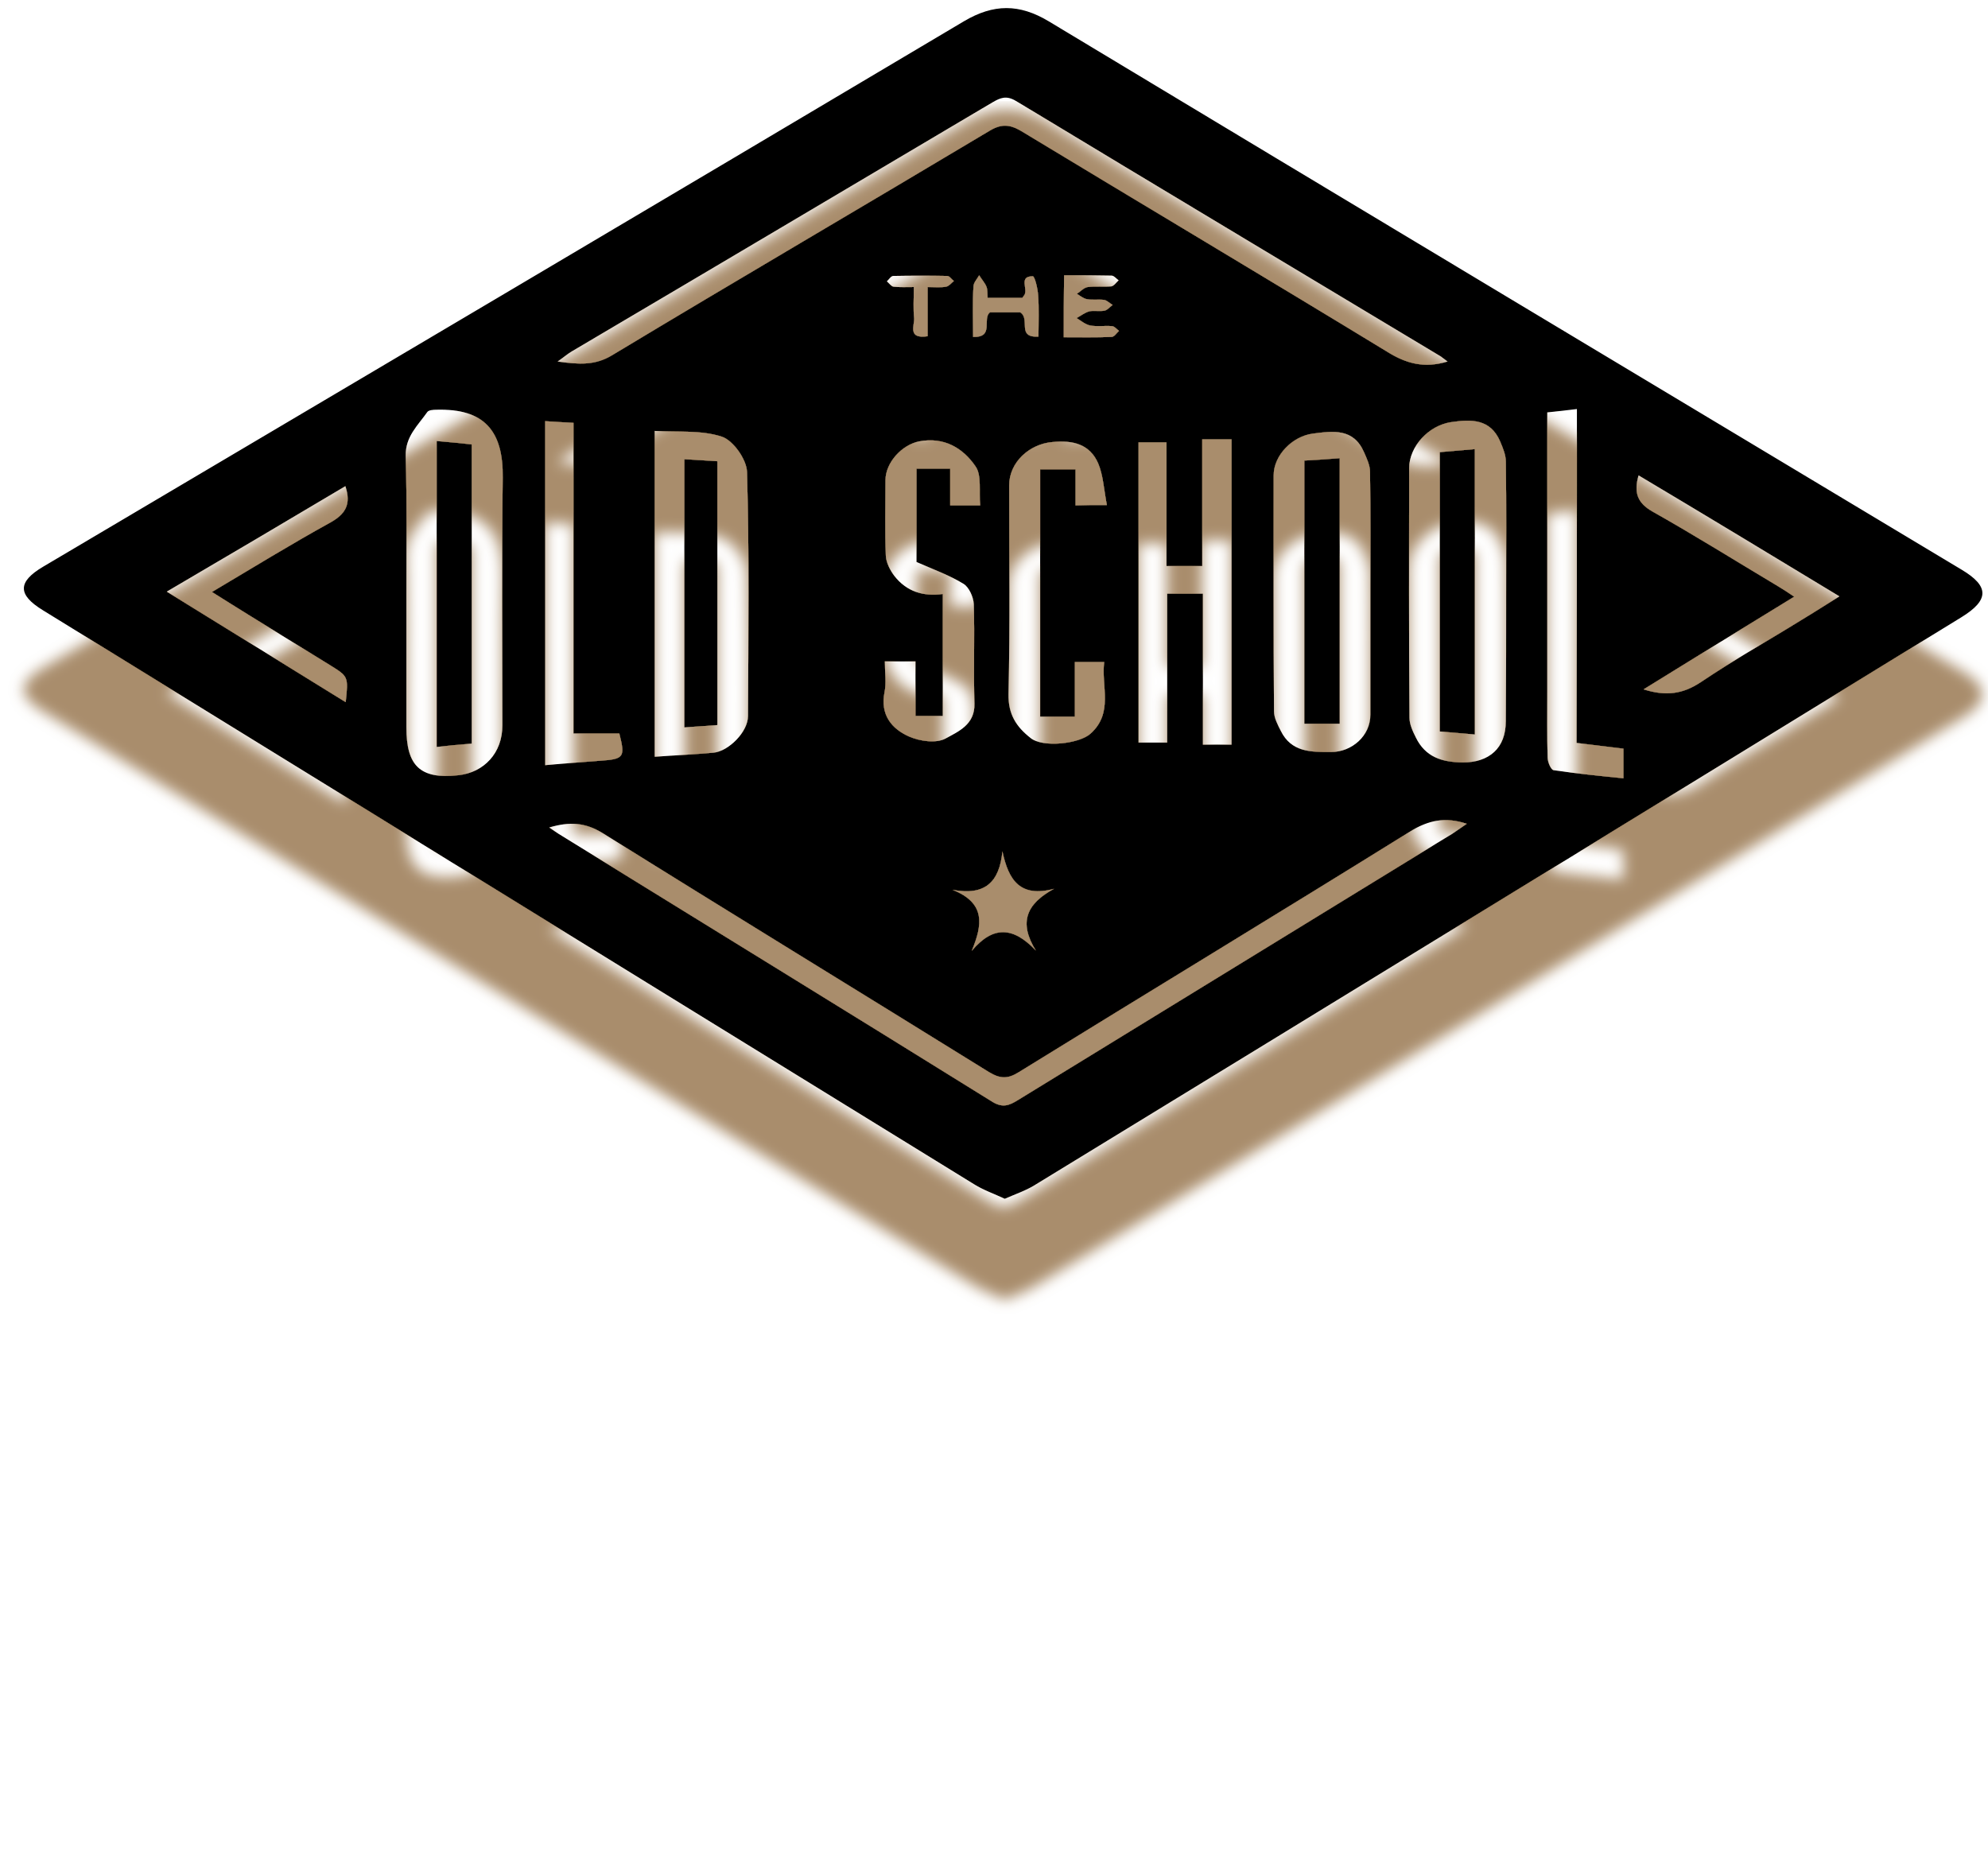
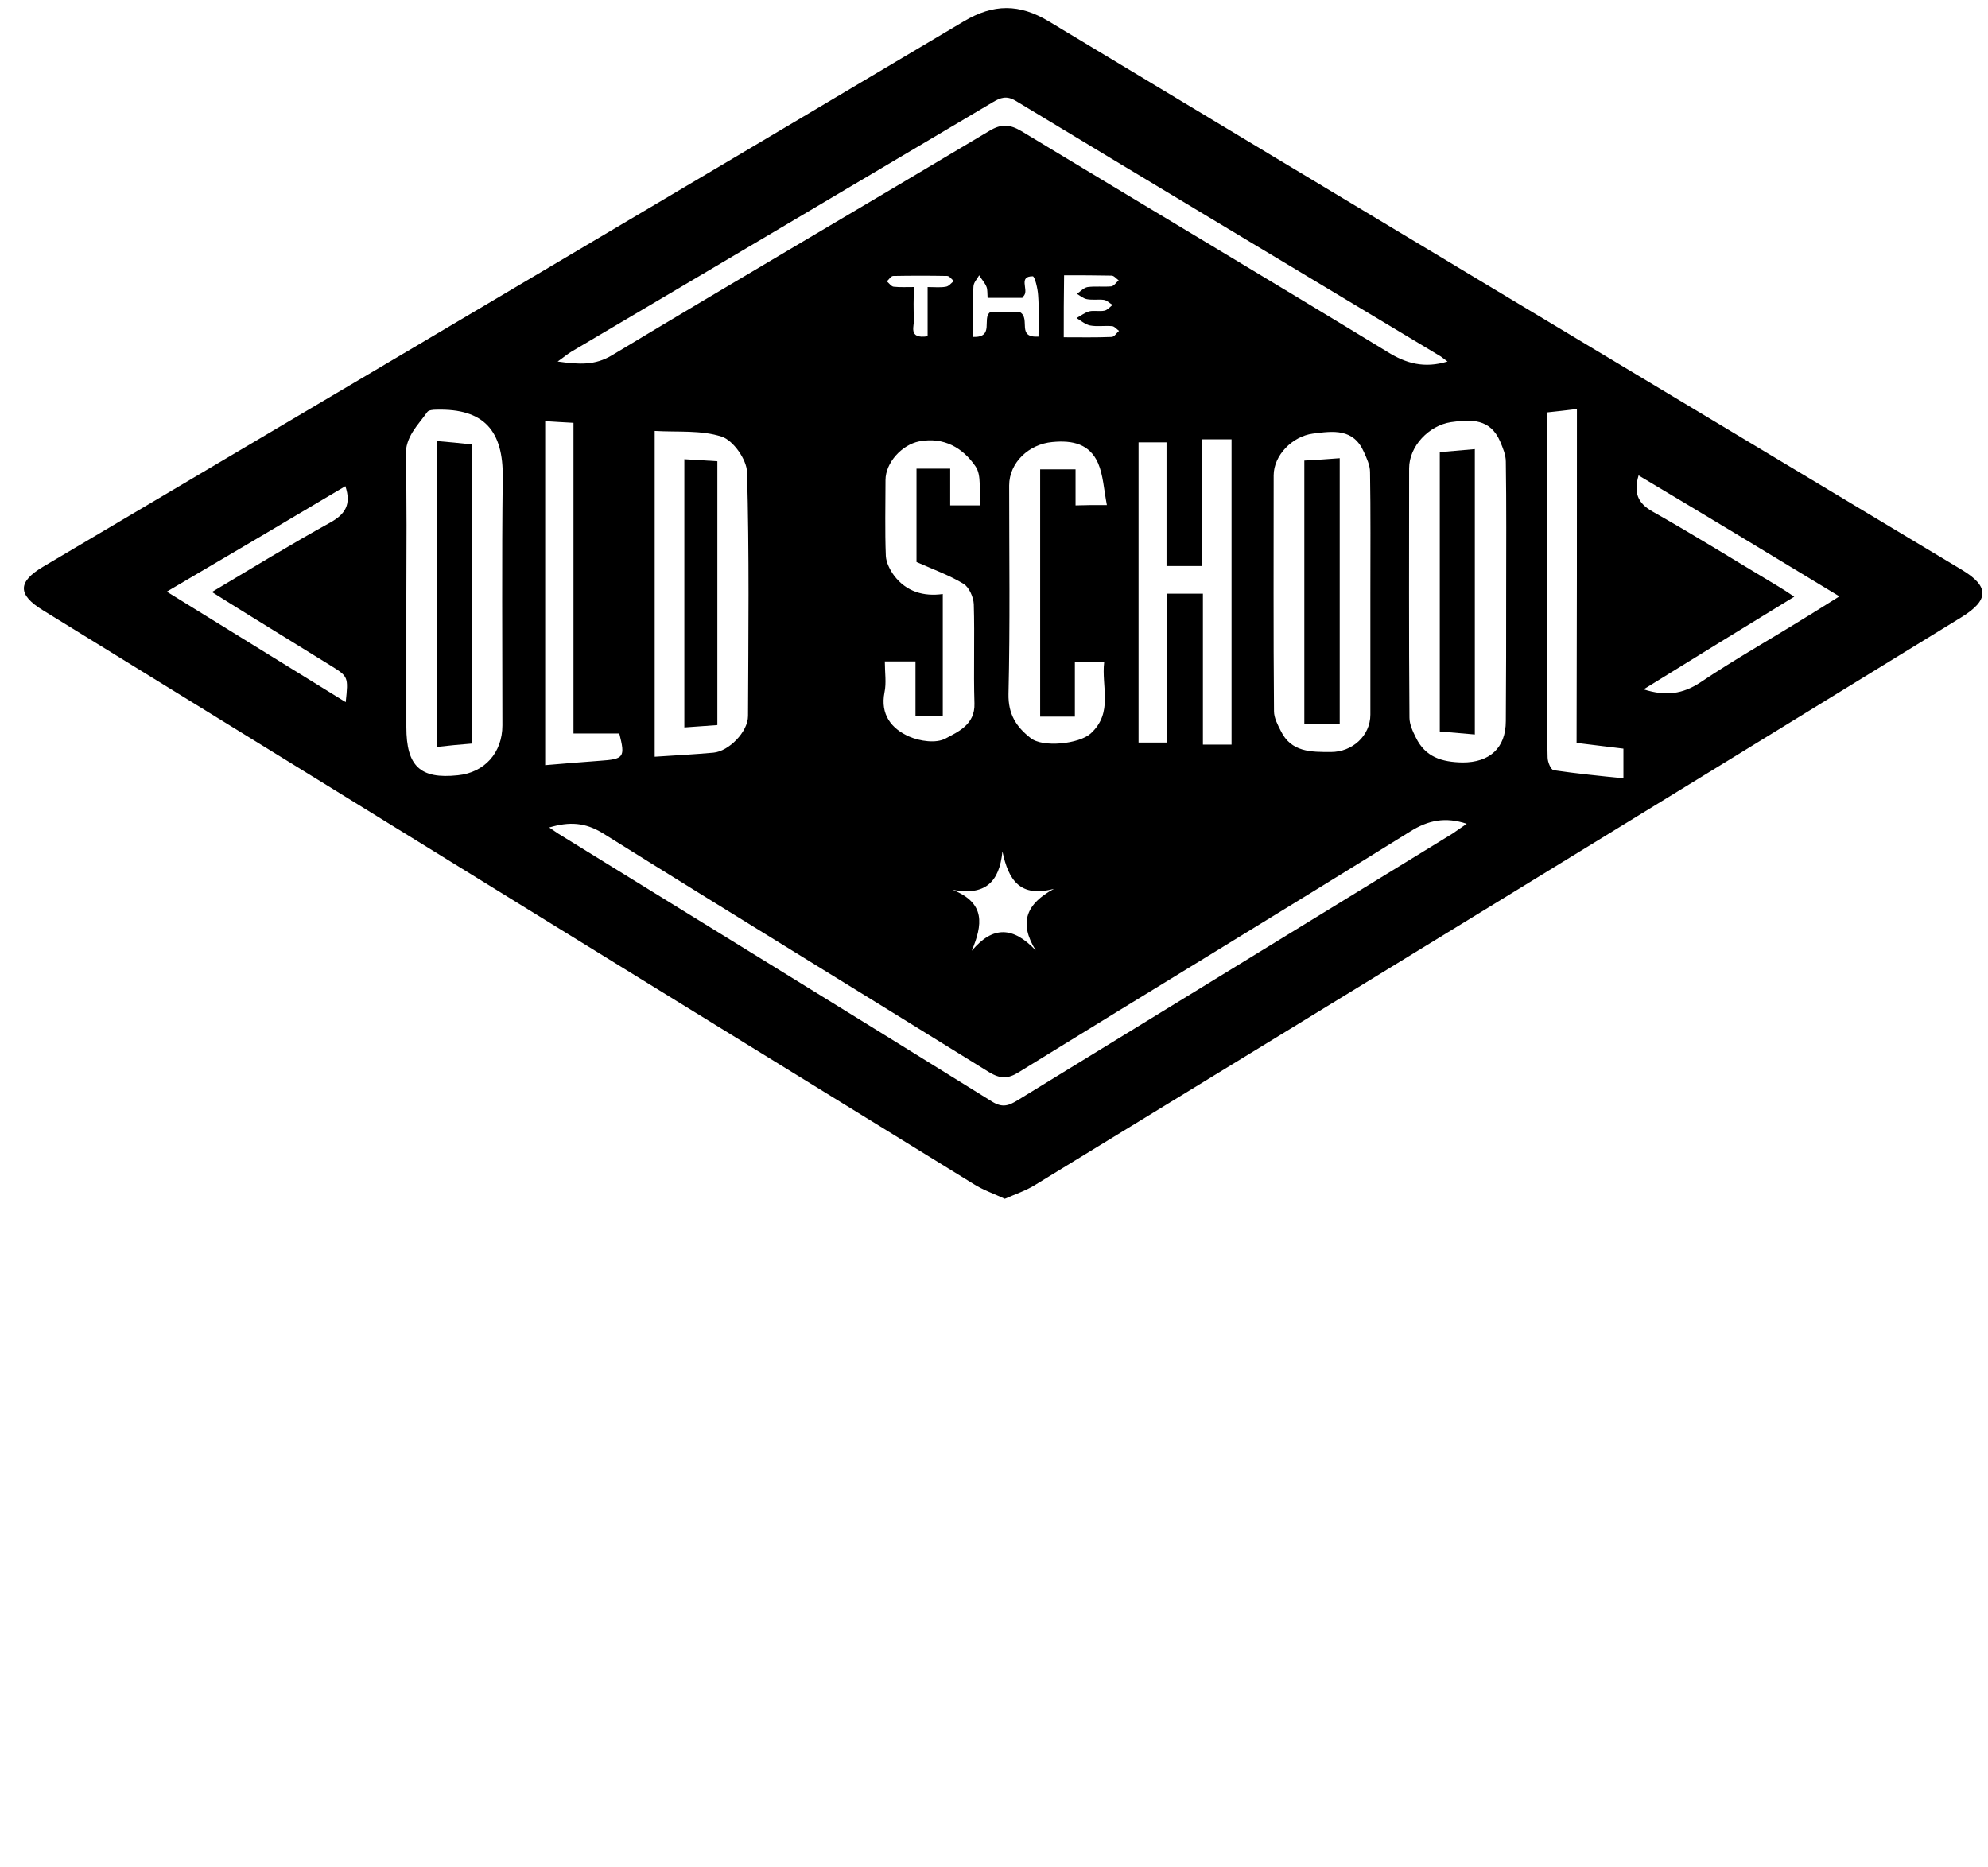
- <svg viewBox="0 100 590 554">
-   <g class="logo" style="filter: drop-shadow(rgb(169, 141, 108) 0px 30px 2px);">
-     <animateTransform attributeName="transform" begin="1s" type="scale" dur="0.2s" from="1" to=".8" />
-     <animateTransform attributeName="transform" begin="1.2s" type="scale" dur="0.1s" from=".8" to="1" />
+ <svg viewBox="0 100 590 554" class="logo">
+   <g>
    <path d="M298.2,455.8c-3.2-1.5-6.4-2.6-9.1-4.3c-64.5-39.7-129-79.5-193.5-119.3c-27.6-17-55.3-34.1-82.9-51.1    c-7.5-4.6-7.5-8.4,0.1-12.9c91.1-53.9,182.3-107.8,273.3-161.9c8.8-5.2,16.4-5.2,25.1,0c90.3,54.4,180.7,108.6,271,162.8    c8.2,4.9,8.2,9-0.1,14.1C490.5,339.5,398.8,395.7,307,451.8C304.4,453.4,301.4,454.4,298.2,455.8z M435.3,344.5    c-6.3-2.1-11.4-1.1-16.8,2.3c-38.6,24-77.4,47.5-116.1,71.4c-3.3,2.1-5.6,2-8.9,0c-38.2-23.7-76.5-47.1-114.6-70.9    c-5.2-3.2-9.9-3.5-15.9-1.7c1.2,0.8,2,1.4,2.8,1.9c42.9,26.5,85.9,52.9,128.7,79.5c3.1,1.9,5,1.1,7.6-0.5    c43-26.4,86-52.7,129-79.1C432.4,346.5,433.7,345.6,435.3,344.5z M429.6,207.3c-1-0.7-1.4-1.1-2-1.5    c-42.1-25.3-84.2-50.5-126.2-75.9c-2.7-1.6-4.5-0.9-6.7,0.4c-41.7,24.7-83.3,49.4-125,74c-1.2,0.7-2.2,1.6-4.2,3    c6.4,0.9,11.1,1.2,16.2-1.9c37.2-22.4,74.7-44.3,112-66.6c3.5-2.1,6-1.9,9.4,0.1c36.2,21.9,72.5,43.5,108.6,65.5    C417.3,207.9,422.7,209.4,429.6,207.3z M120.6,276.3c0,13.2,0,26.3,0,39.5c0,11.6,4.1,15.5,15.3,14.3c7.9-0.8,13.2-6.7,13.2-14.8    c0-24.5-0.2-49,0.1-73.5c0.2-13.9-5.5-20.6-19.7-20.2c-0.9,0-2.3,0.1-2.7,0.7c-2.8,4-6.5,7.2-6.4,13    C120.8,249,120.6,262.7,120.6,276.3z M447,276c0-13,0.1-26-0.1-39c0-2-0.9-4.1-1.7-6c-2.9-6.7-8.5-6.6-14.6-5.7    c-6.5,1-12.4,7.1-12.4,13.7c0,24.7-0.1,49.3,0.1,74c0,2,1,4.1,1.9,5.9c2.8,5.8,7.7,7.3,13.9,7.4c7.9,0,12.8-4.2,12.8-12.3    C447,301.3,447,288.6,447,276z M194.3,324.6c6.1-0.4,11.8-0.7,17.4-1.2c4.6-0.4,10.3-6.2,10.3-10.9c0.1-24.1,0.4-48.3-0.3-72.4    c-0.1-3.7-4.1-9.4-7.5-10.5c-6.1-2-13-1.3-19.9-1.7C194.3,260.2,194.3,292.1,194.3,324.6z M406.7,276.1c0-12,0.1-24-0.1-36    c0-2-1-4.1-1.8-5.9c-3.1-7.1-9.1-6.3-15.2-5.5c-6,0.8-11.6,6.4-11.6,12.4c0,23.3-0.1,46.7,0.1,70c0,2,1.1,4,2,5.8    c3.1,6.4,9,6.3,14.9,6.3c6.3,0,11.7-4.8,11.7-11.1C406.7,300.1,406.7,288.1,406.7,276.1z M337.9,320.4c2.9,0,5.4,0,8.5,0    c0-14.9,0-29.5,0-44.2c3.7,0,6.9,0,10.6,0c0,15.2,0,29.9,0,44.8c3.1,0,5.7,0,8.5,0c0-30.4,0-60.4,0-90.6c-2.9,0-5.5,0-8.7,0    c0,12.7,0,25.1,0,37.6c-3.7,0-6.8,0-10.6,0c0-12.4,0-24.7,0-36.7c-3.2,0-5.8,0-8.3,0C337.9,261.2,337.9,290.6,337.9,320.4z     M290.9,250c-0.4-4.3,0.5-8.9-1.4-11.6c-3.7-5.4-9.3-8.8-16.7-7.4c-5.1,1-10,6.3-10,11.5c0,7.5-0.2,15,0.1,22.5    c0.1,2,1.3,4.3,2.5,5.9c3.6,4.7,8.7,6.2,14.4,5.4c0,12.5,0,24.4,0,36.2c-2.9,0-5.3,0-8.1,0c0-5.6,0-10.9,0-16.2    c-3.2,0-5.9,0-9.1,0c0,3.3,0.5,6.4-0.1,9.2c-1.3,6.6,2.1,10.8,7.3,13.1c3.2,1.4,8,2.1,10.8,0.6c3.7-2,8.8-4.1,8.6-10.4    c-0.3-9.8,0.1-19.7-0.2-29.5c-0.1-2.1-1.4-5-3-6c-4.1-2.5-8.8-4.2-14-6.5c0-8.3,0-18,0-27.7c3.4,0,6.5,0,10,0c0,3.8,0,7.2,0,10.9    C284.9,250,287.3,250,290.9,250z M328.5,249.9c-0.9-4.7-1.1-8.9-2.6-12.4c-2.5-5.7-7.5-6.9-13.6-6.3c-6.8,0.6-12.8,6-12.8,12.9    c0,20.6,0.3,41.3-0.2,61.9c-0.1,6,2.3,9.7,6.5,13c3.6,3,14.5,1.8,17.9-1.3c6.8-6.2,3.1-13.9,4-21.2c-3.1,0-5.7,0-8.7,0    c0,5.5,0,10.8,0,16.2c-3.7,0-7,0-10.3,0c0-24.7,0-49,0-73.4c3.6,0,6.8,0,10.5,0c0,3.8,0,7.2,0,10.7    C322.1,249.9,324.5,249.9,328.5,249.9z M468,221.4c-3.3,0.4-5.9,0.7-8.8,1c0,2.3,0,4.2,0,6c0,25.6,0,51.3,0,76.9    c0,6.5-0.1,13,0.1,19.5c0,1.4,1,3.7,1.8,3.8c6.8,1,13.7,1.7,20.7,2.4c0-3.3,0-6,0-8.8c-4.8-0.6-9.2-1.1-13.9-1.7    C468,287.5,468,254.7,468,221.4z M170.2,225.5c-3.3-0.2-5.8-0.3-8.4-0.5c0,34.3,0,68,0,102.1c5.7-0.5,11-0.9,16.2-1.3    c7.2-0.5,7.6-1,5.8-8.1c-4.4,0-8.8,0-13.6,0C170.2,287.1,170.2,256.7,170.2,225.5z M486.3,241.1c-1.5,5.1-0.3,8.2,4.1,10.7    c12.6,7.1,24.9,14.8,37.3,22.2c1.5,0.9,2.9,1.8,4.8,3.1c-15.2,9.3-29.7,18.2-44.7,27.5c6.6,2.1,11.6,1.4,16.9-2.1    c9.8-6.6,20.1-12.4,30.1-18.6c3.5-2.1,6.9-4.3,11.1-6.9C525.6,264.7,506.1,252.9,486.3,241.1z M102.6,308.4    c0.8-7.6,0.8-7.6-4.7-11c-7.9-4.9-15.9-9.8-23.8-14.7c-3.6-2.2-7.2-4.5-11.2-7c12.1-7.2,23.5-14.2,35.1-20.6    c4.5-2.5,6.3-5.4,4.5-10.8c-17.5,10.4-34.9,20.7-53,31.3C67.3,286.6,84.6,297.3,102.6,308.4z M282.7,364.1    c9.9,3.9,8.9,10.4,5.7,18.1c6.3-7.5,12.3-7.2,19-0.1c-5.2-8.4-2.7-13.9,5.4-18.3c-10.1,2.7-13.5-2.6-15.3-11.1    C296.6,361.9,292.3,365.9,282.7,364.1z M315.7,200.1c4.9,0,9.6,0.1,14.2-0.1c0.8,0,1.5-1.2,2.2-1.8c-0.7-0.5-1.4-1.4-2.1-1.4    c-2.1-0.2-4.4,0.2-6.5-0.2c-1.4-0.3-2.7-1.4-4-2.2c1.3-0.7,2.4-1.6,3.8-2c1.4-0.3,3,0.1,4.5-0.2c0.9-0.2,1.6-1.1,2.4-1.7    c-0.9-0.5-1.7-1.4-2.6-1.5c-1.6-0.2-3.4,0.1-5-0.2c-1.1-0.2-2-1-3-1.6c1.1-0.7,2-1.8,3.2-2c2.3-0.3,4.7,0,7-0.2    c0.8-0.1,1.5-1.2,2.2-1.8c-0.7-0.5-1.4-1.4-2.1-1.4c-4.6-0.1-9.2-0.1-14.1-0.1C315.7,188.1,315.7,193.9,315.7,200.1z M288.8,200    c6.4,0.2,2.6-5.4,5-7.3c3.2,0,6.6,0,9,0c3.1,2-1.2,7.6,5.4,7.2c0-4.3,0.2-8.2-0.1-12.2c-0.1-2-1-5.7-1.6-5.7    c-4.3,0-1.3,3.8-2.5,5.6c-0.2,0.3-0.4,0.5-0.6,0.8c-3.4,0-6.8,0-10.3,0c-0.1-1.3,0-2.4-0.3-3.2c-0.5-1.3-1.5-2.3-2.2-3.5    c-0.6,1.1-1.7,2.2-1.7,3.4C288.6,190,288.8,194.8,288.8,200z M275.3,199.8c0-5,0-9.6,0-14.6c2.1,0,3.8,0.2,5.4-0.1    c0.9-0.1,1.6-1.1,2.4-1.7c-0.7-0.5-1.3-1.5-2-1.5c-5.3-0.1-10.6-0.1-16,0c-0.7,0-1.3,1.1-1.9,1.6c0.7,0.6,1.3,1.5,2,1.6    c1.9,0.2,3.8,0.1,6,0.1c0,3.7-0.2,6.5,0.1,9.3C271.4,196.6,269.3,200.7,275.3,199.8z" />
    <path d="M140,320.7c-3.8,0.3-6.9,0.6-10.4,1c0-30.2,0-60.2,0-90.8c3.5,0.3,6.8,0.6,10.4,1    C140,261.6,140,290.9,140,320.7z" />
    <path d="M427.3,234.2c3.6-0.3,6.7-0.6,10.4-0.9c0,28.1,0,56.1,0,84.7c-3.3-0.3-6.7-0.6-10.4-0.9    C427.3,289.4,427.3,262,427.3,234.2z" />
    <path d="M212.9,315.2c-3.3,0.2-6.4,0.5-9.8,0.7c0-26.7,0-52.9,0-79.6c3.3,0.2,6.4,0.4,9.8,0.6    C212.9,263.1,212.9,289,212.9,315.2z" />
    <path d="M387.1,236.7c3.5-0.2,6.8-0.4,10.5-0.7c0,26.4,0,52.4,0,78.8c-3.4,0-6.7,0-10.5,0    C387.1,288.8,387.1,263.1,387.1,236.7z" />
  </g>
</svg>
